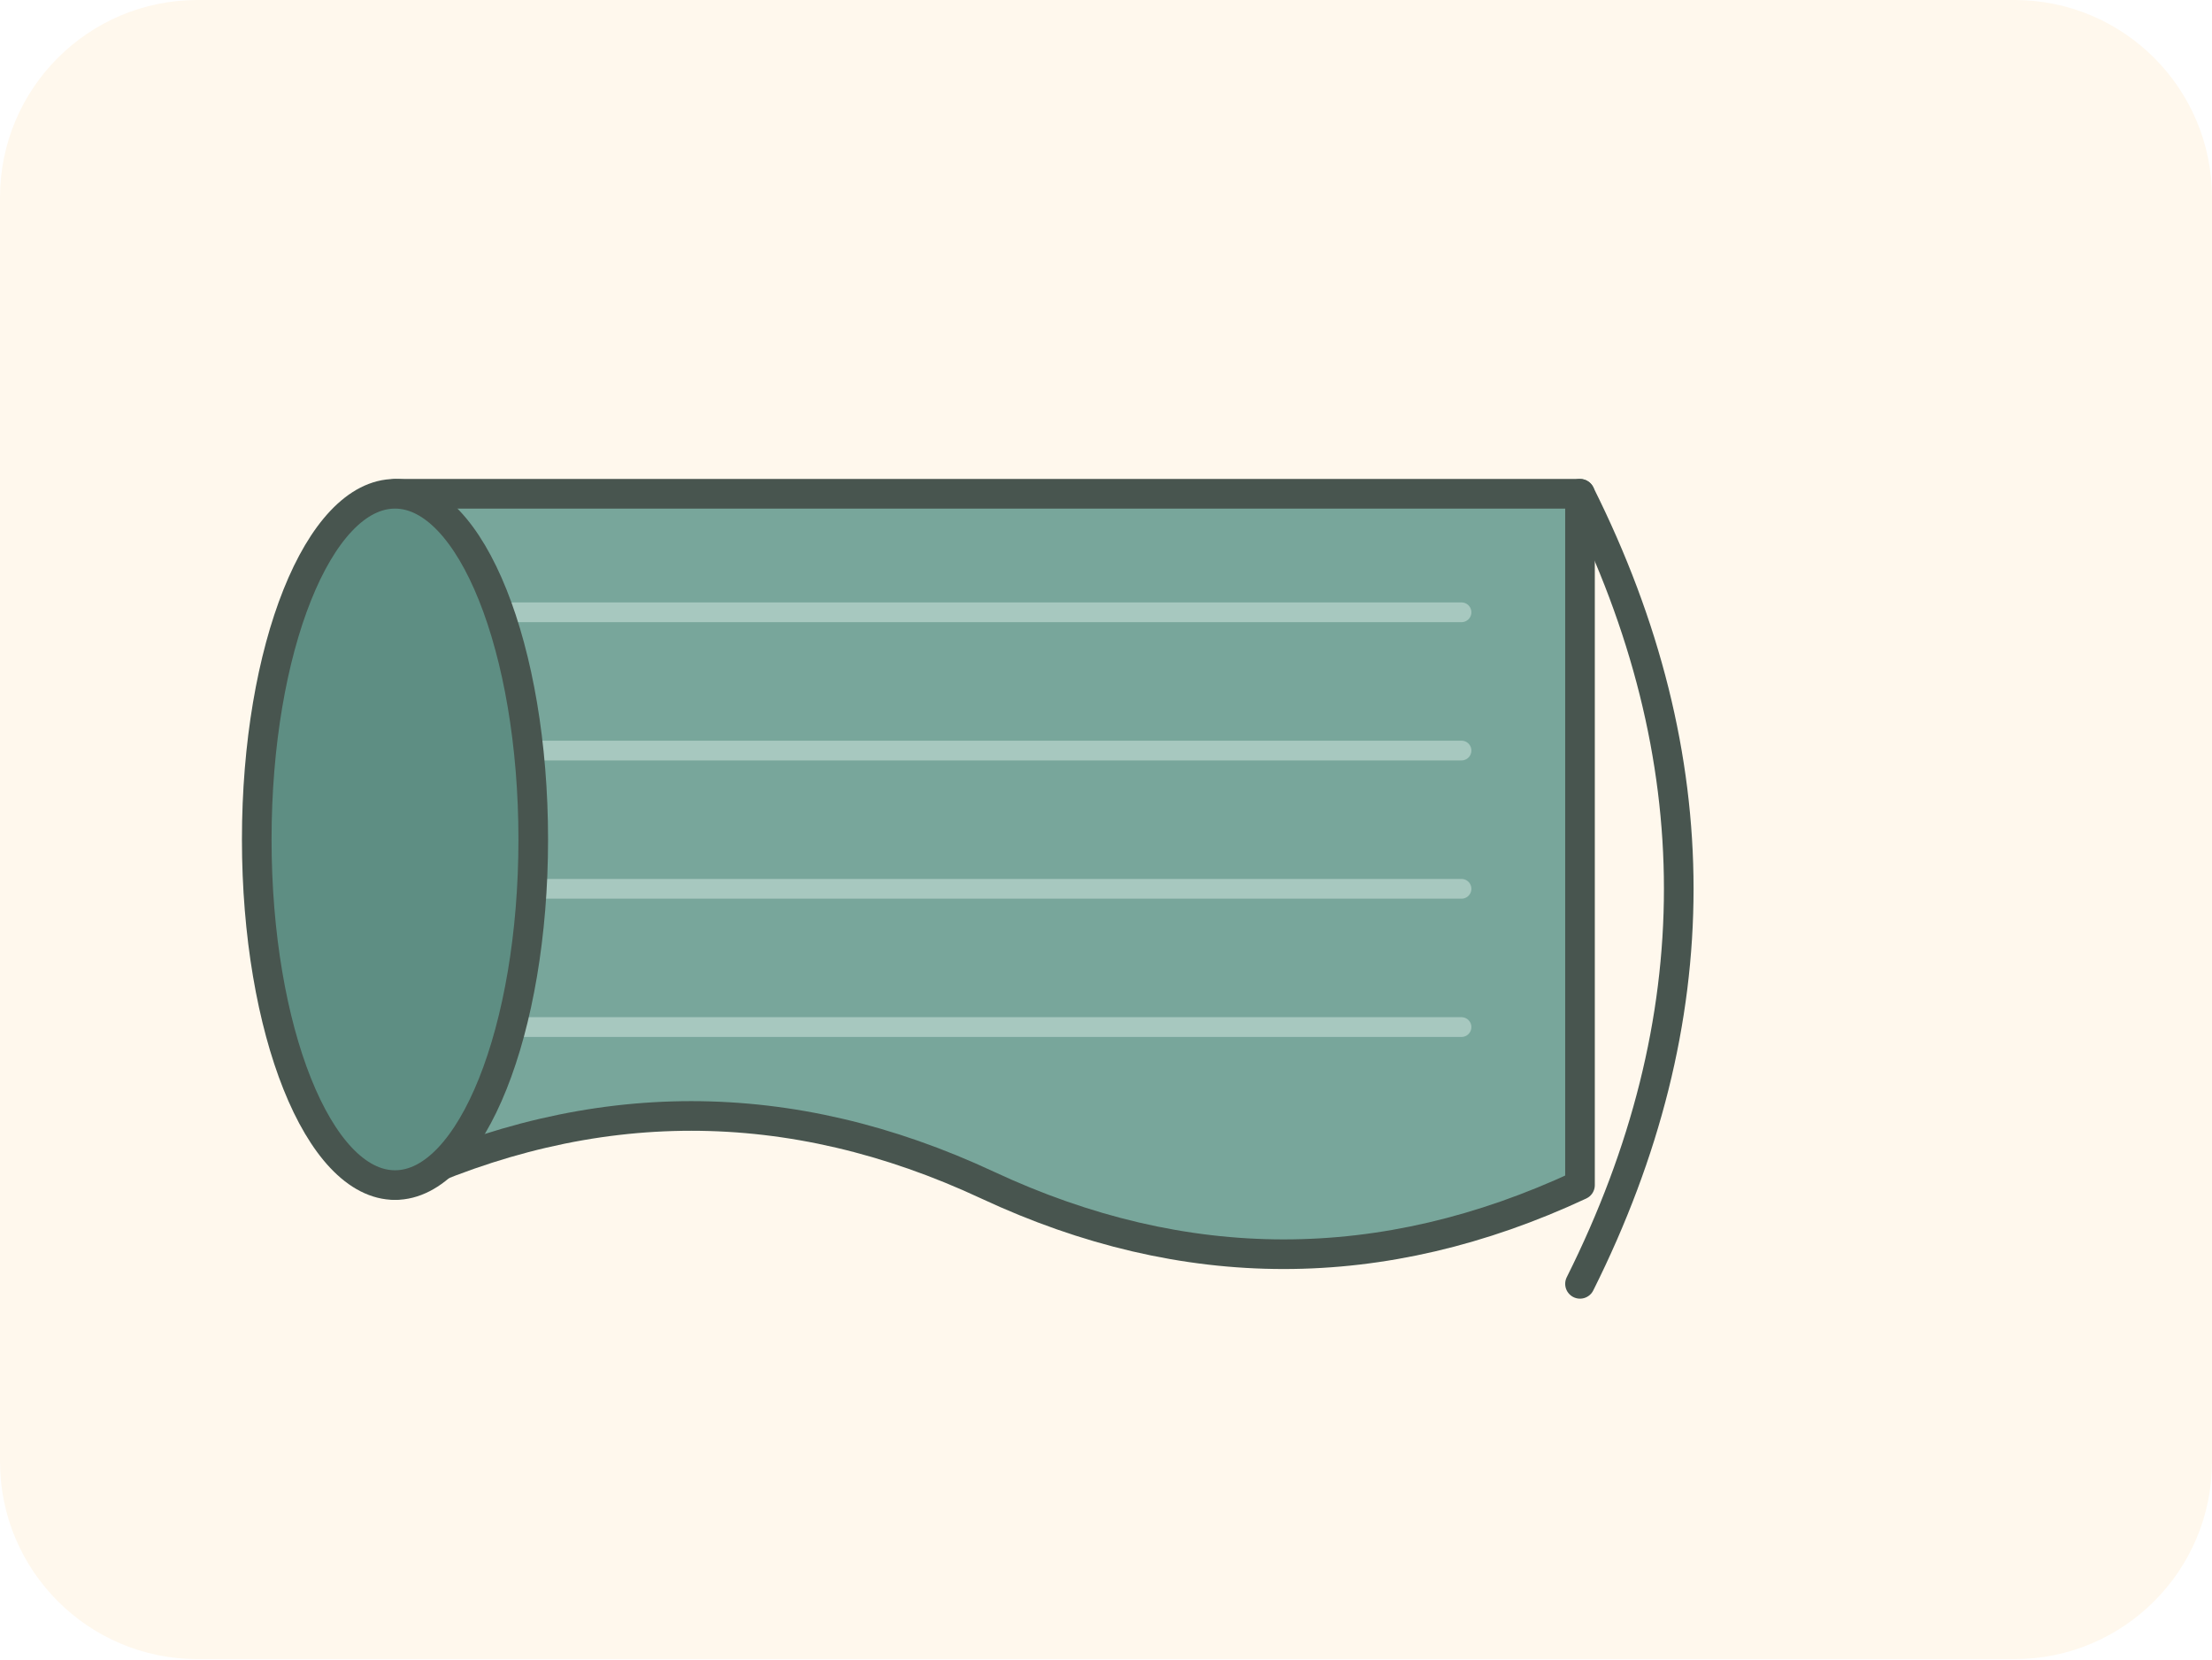
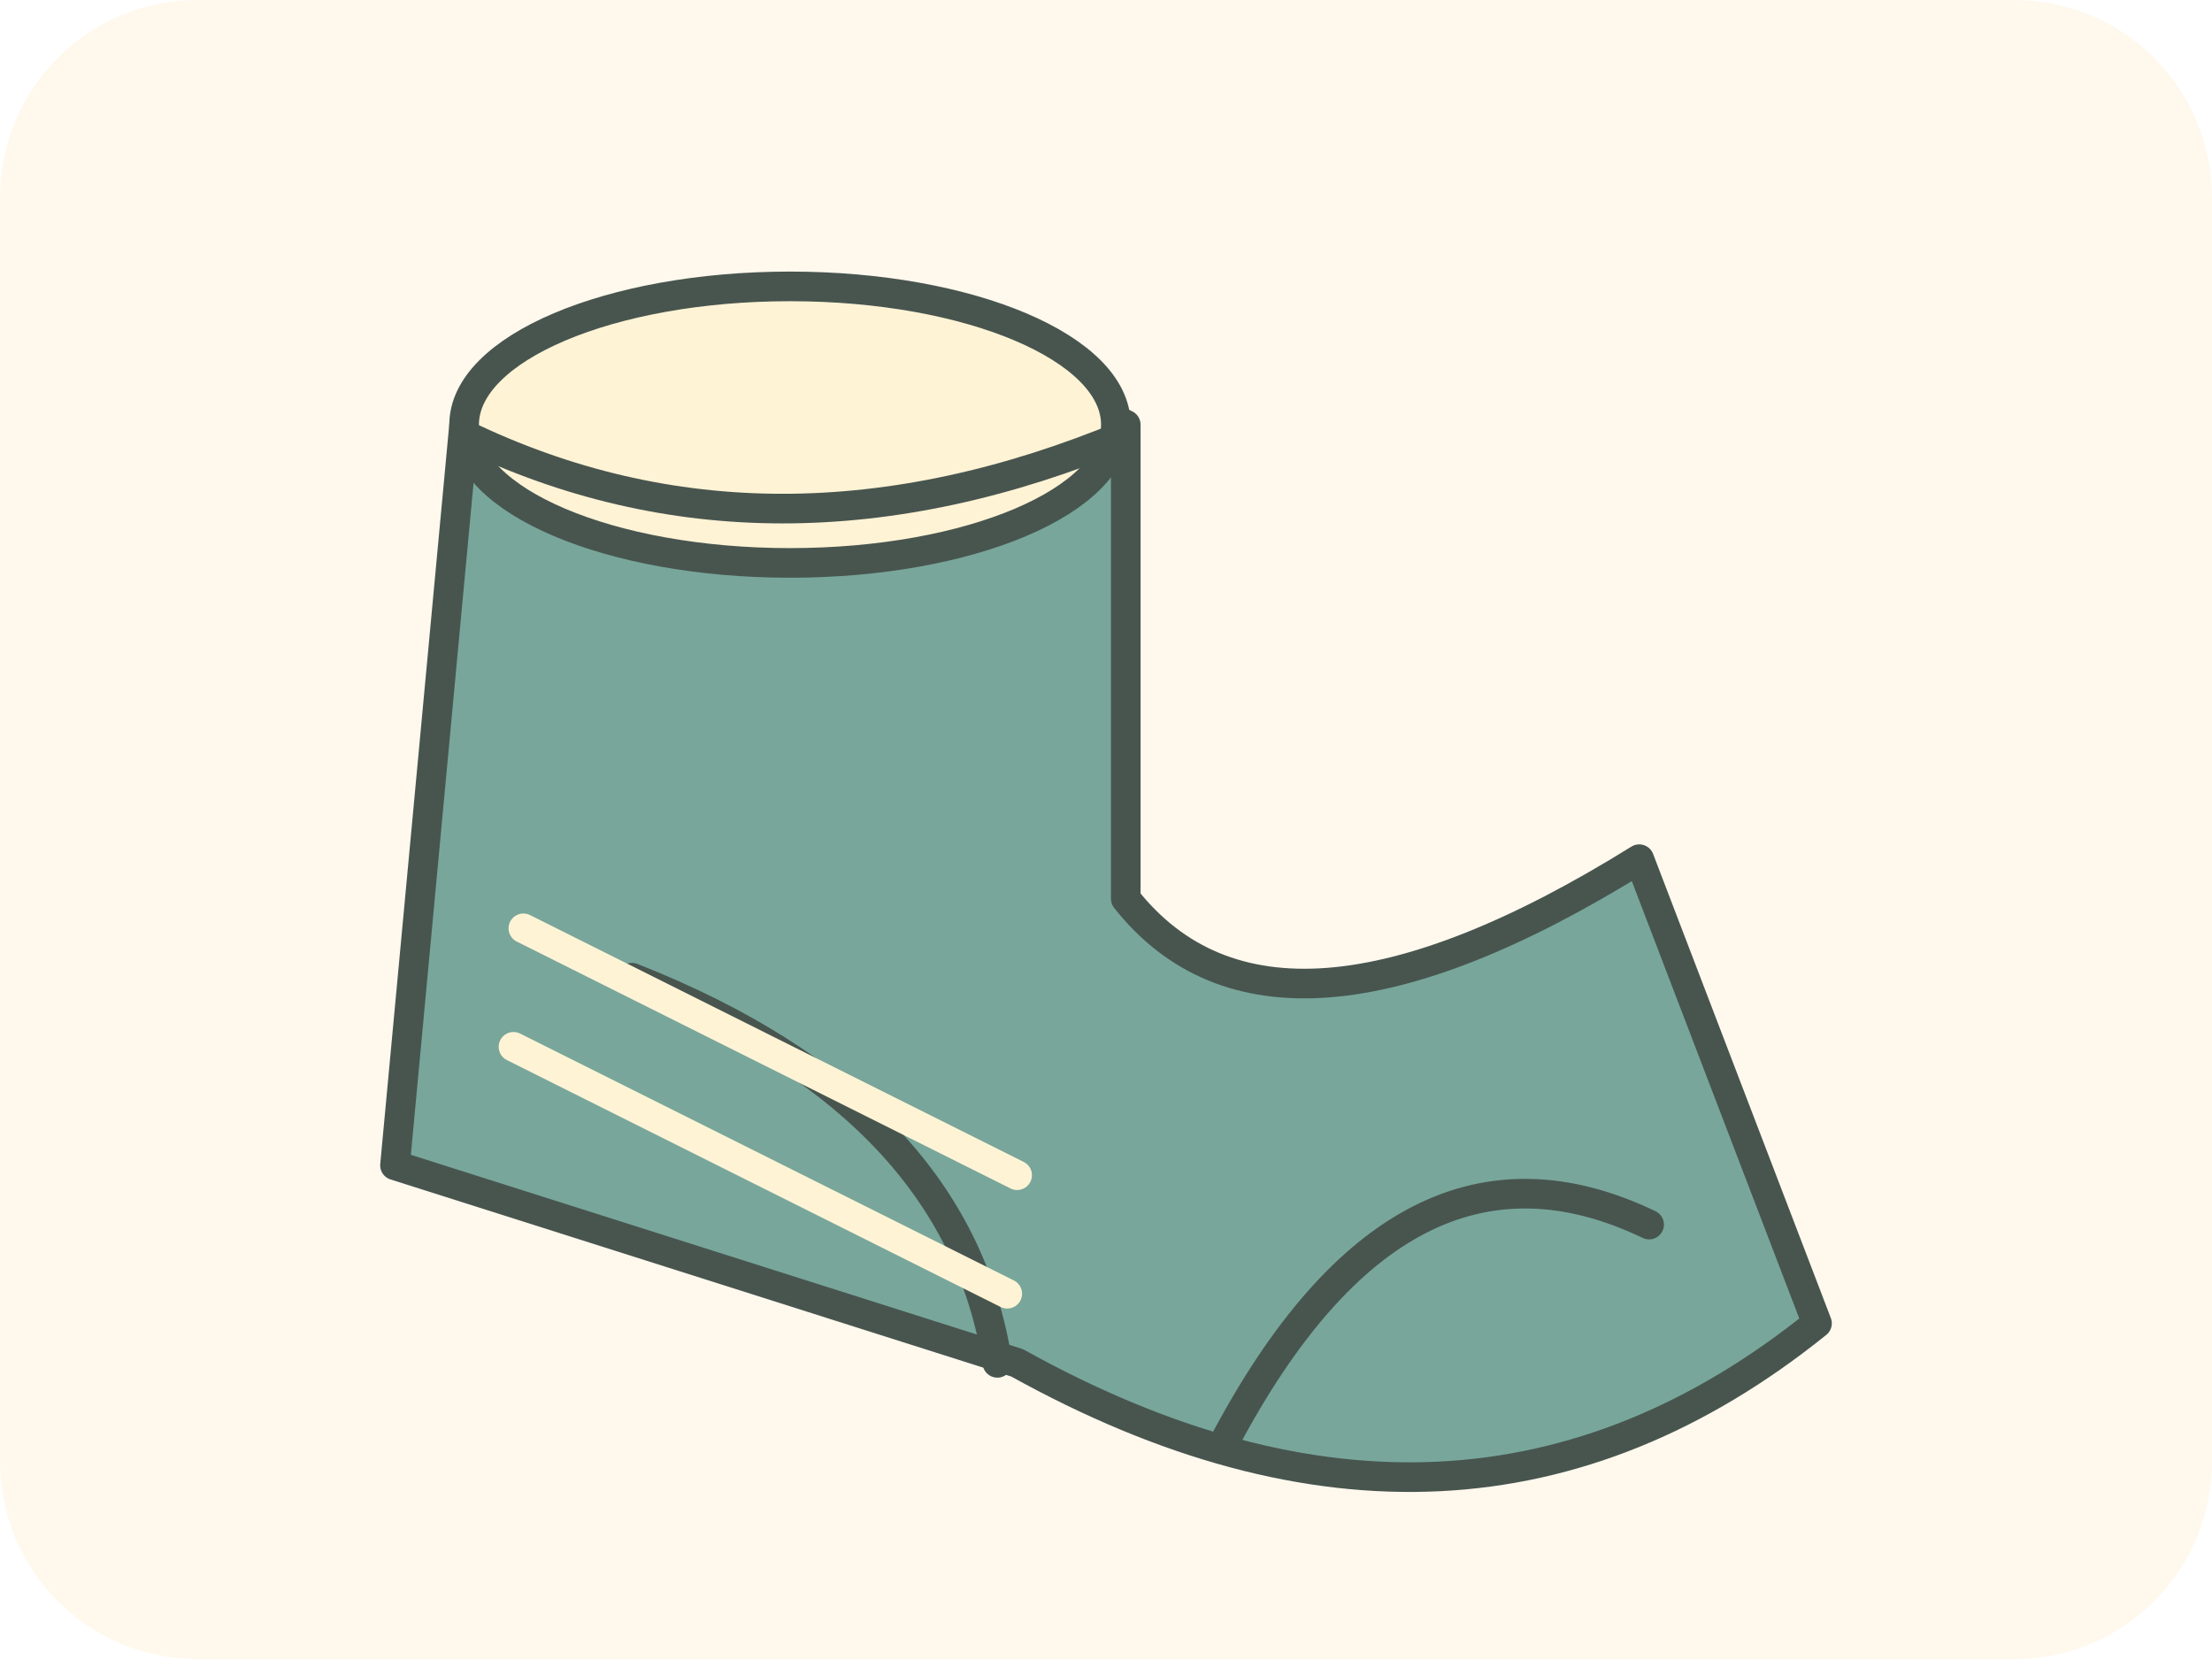
<svg xmlns="http://www.w3.org/2000/svg" viewBox="0 0 224 168" width="224" height="168">
  <rect width="224" height="168" rx="20" fill="#fff8ed" />
  <g stroke="#48554f" stroke-width="3" stroke-linecap="round" stroke-linejoin="round" fill="none">
-     <path d="M40 50h120v70q-30 14-60 0t-60 0z" fill="#78a69b" />
-     <path d="M52 62h96M52 76h96M52 90h96M52 104h96" stroke-width="2" stroke="#a7c8bf" />
-     <ellipse cx="40" cy="85" rx="14" ry="35" fill="#5e8e83" />
-     <path d="M160 50q20 40 0 80" stroke-width="3" />
+     <path d="M47 43q33-17 67 0v48q15 19 52-4l18 47q-36 29-81 4L40 118z" fill="#78a69b" />
+     <ellipse cx="80" cy="43" rx="33" ry="14" fill="#fff3d5" />
+     <path d="M47 44q31 15 67 0m-13 94q-4-26-37-39m60 47q18-34 43-22" fill="none" stroke="#48554f" />
+     <path d="M53 94l50 25m-51-13 50 25" fill="none" stroke="#fff3d5" />
  </g>
</svg>
